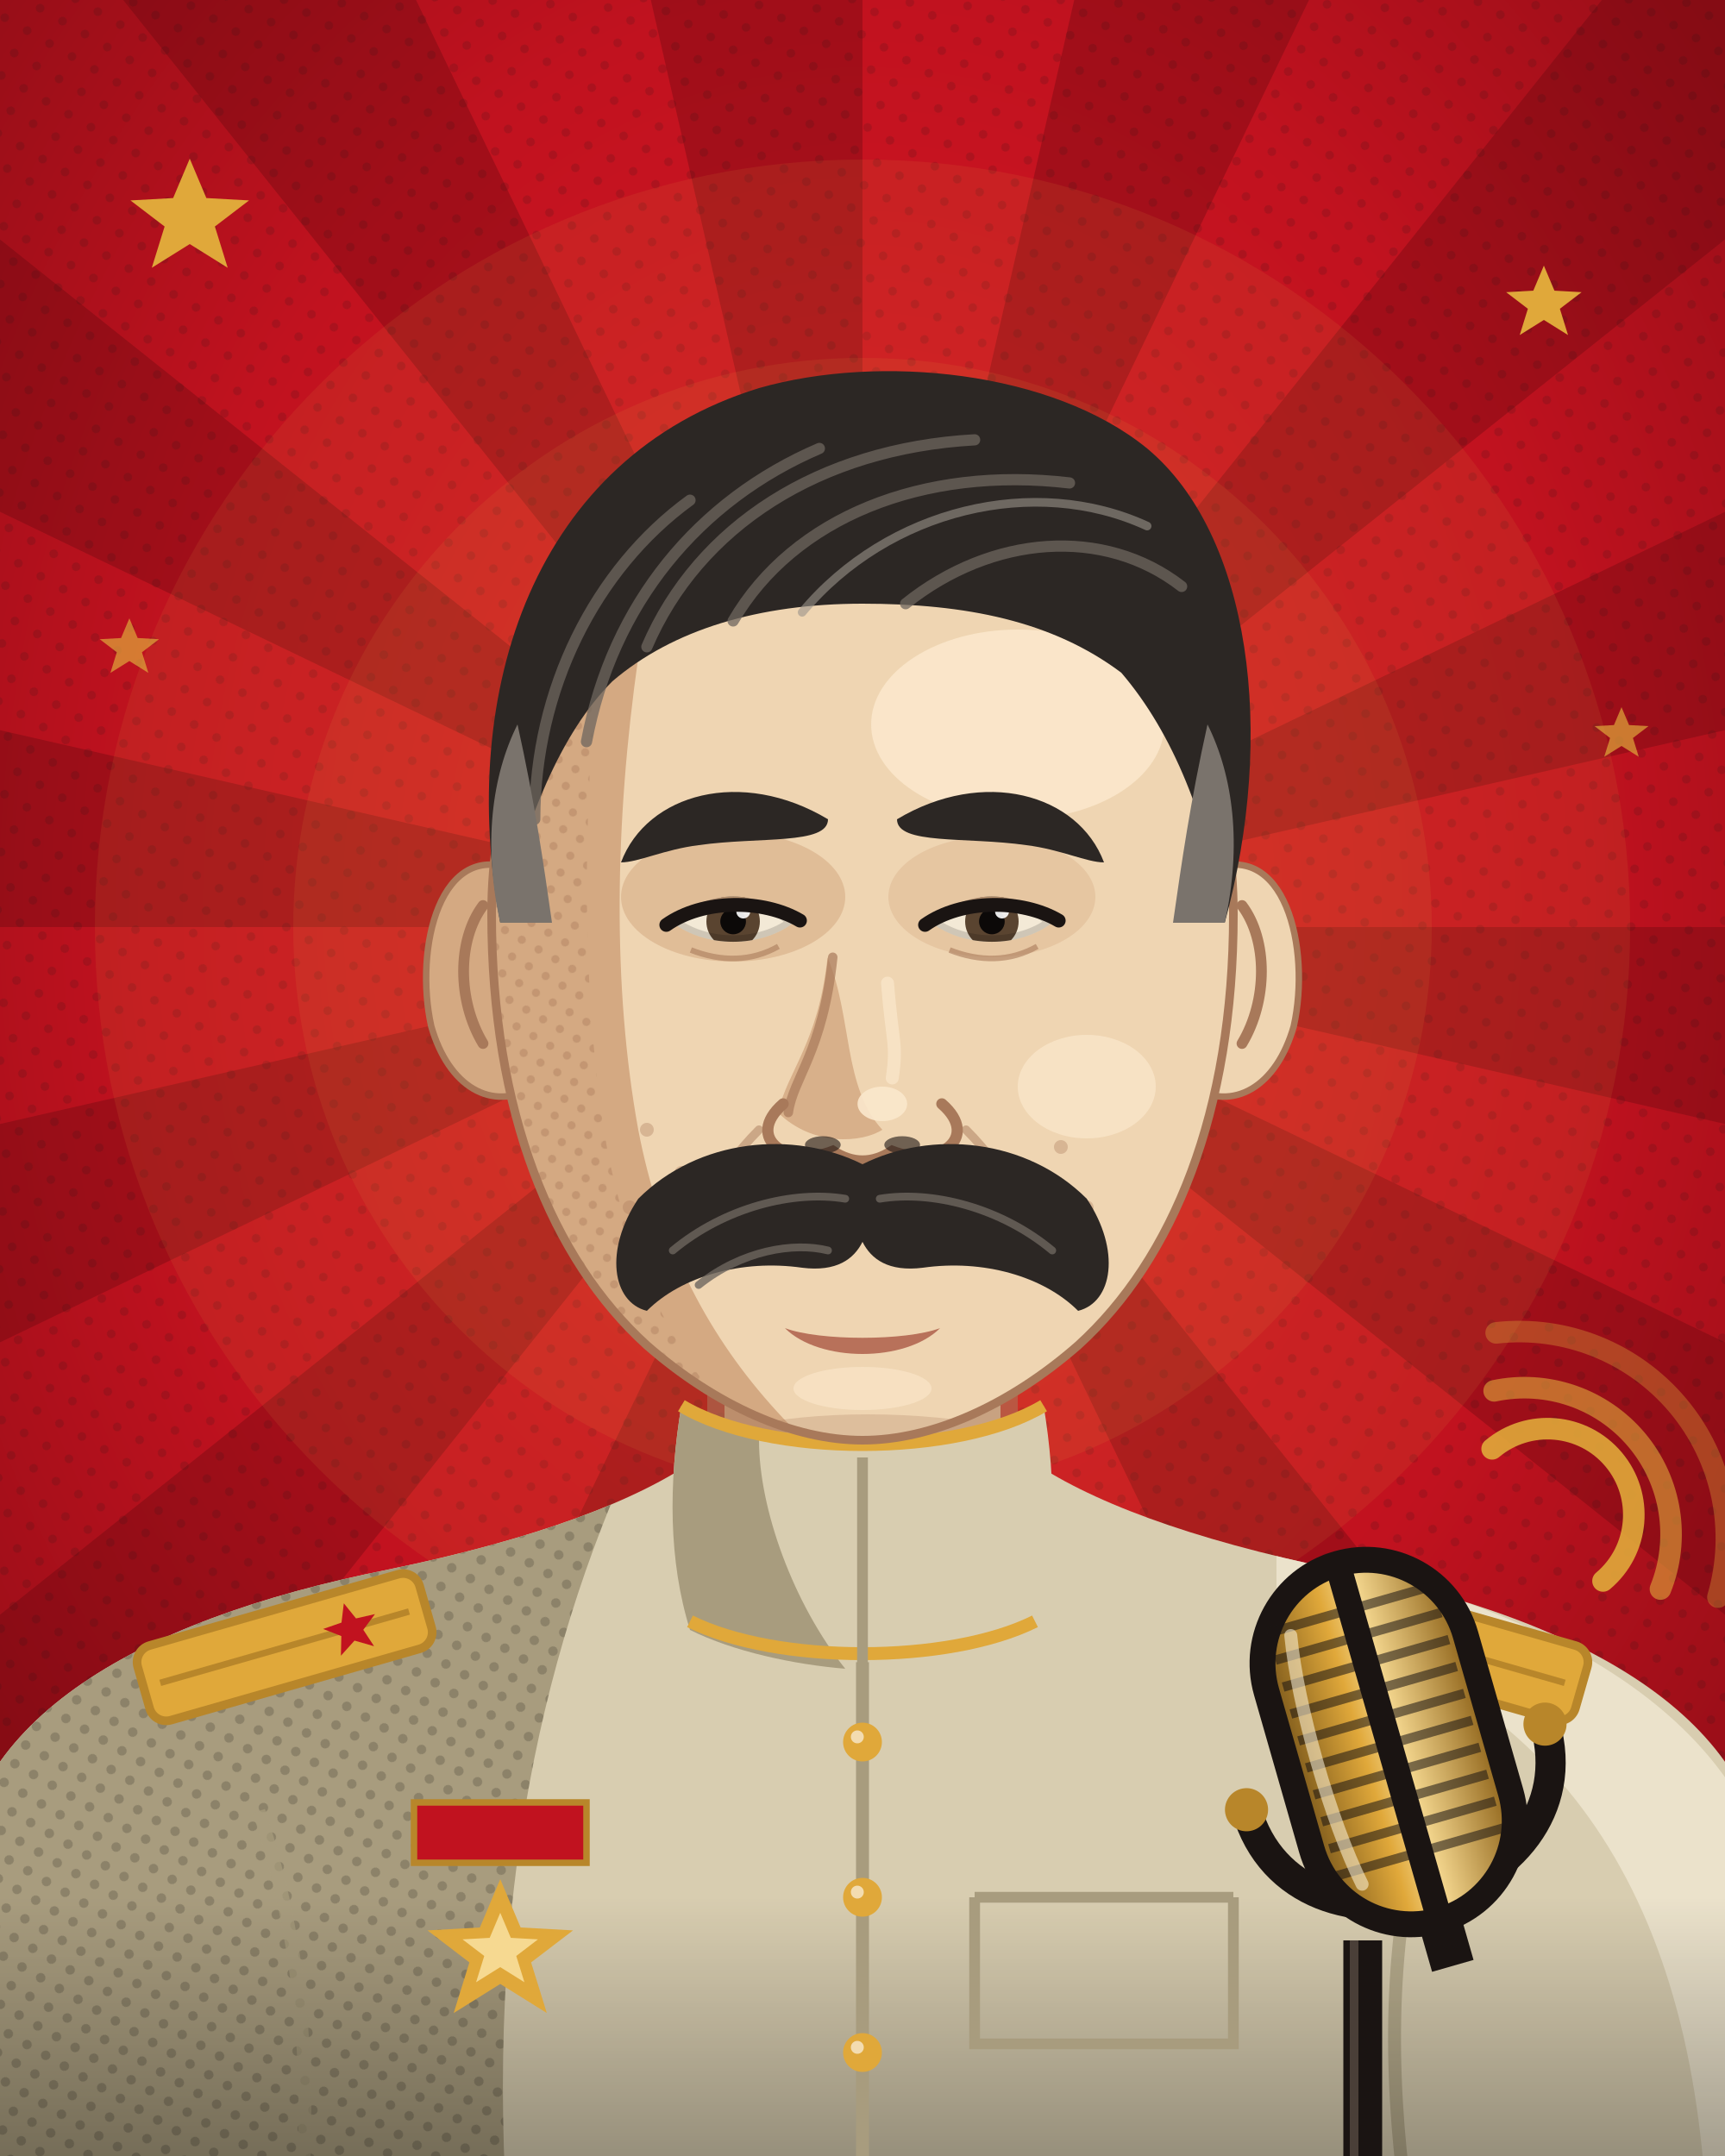
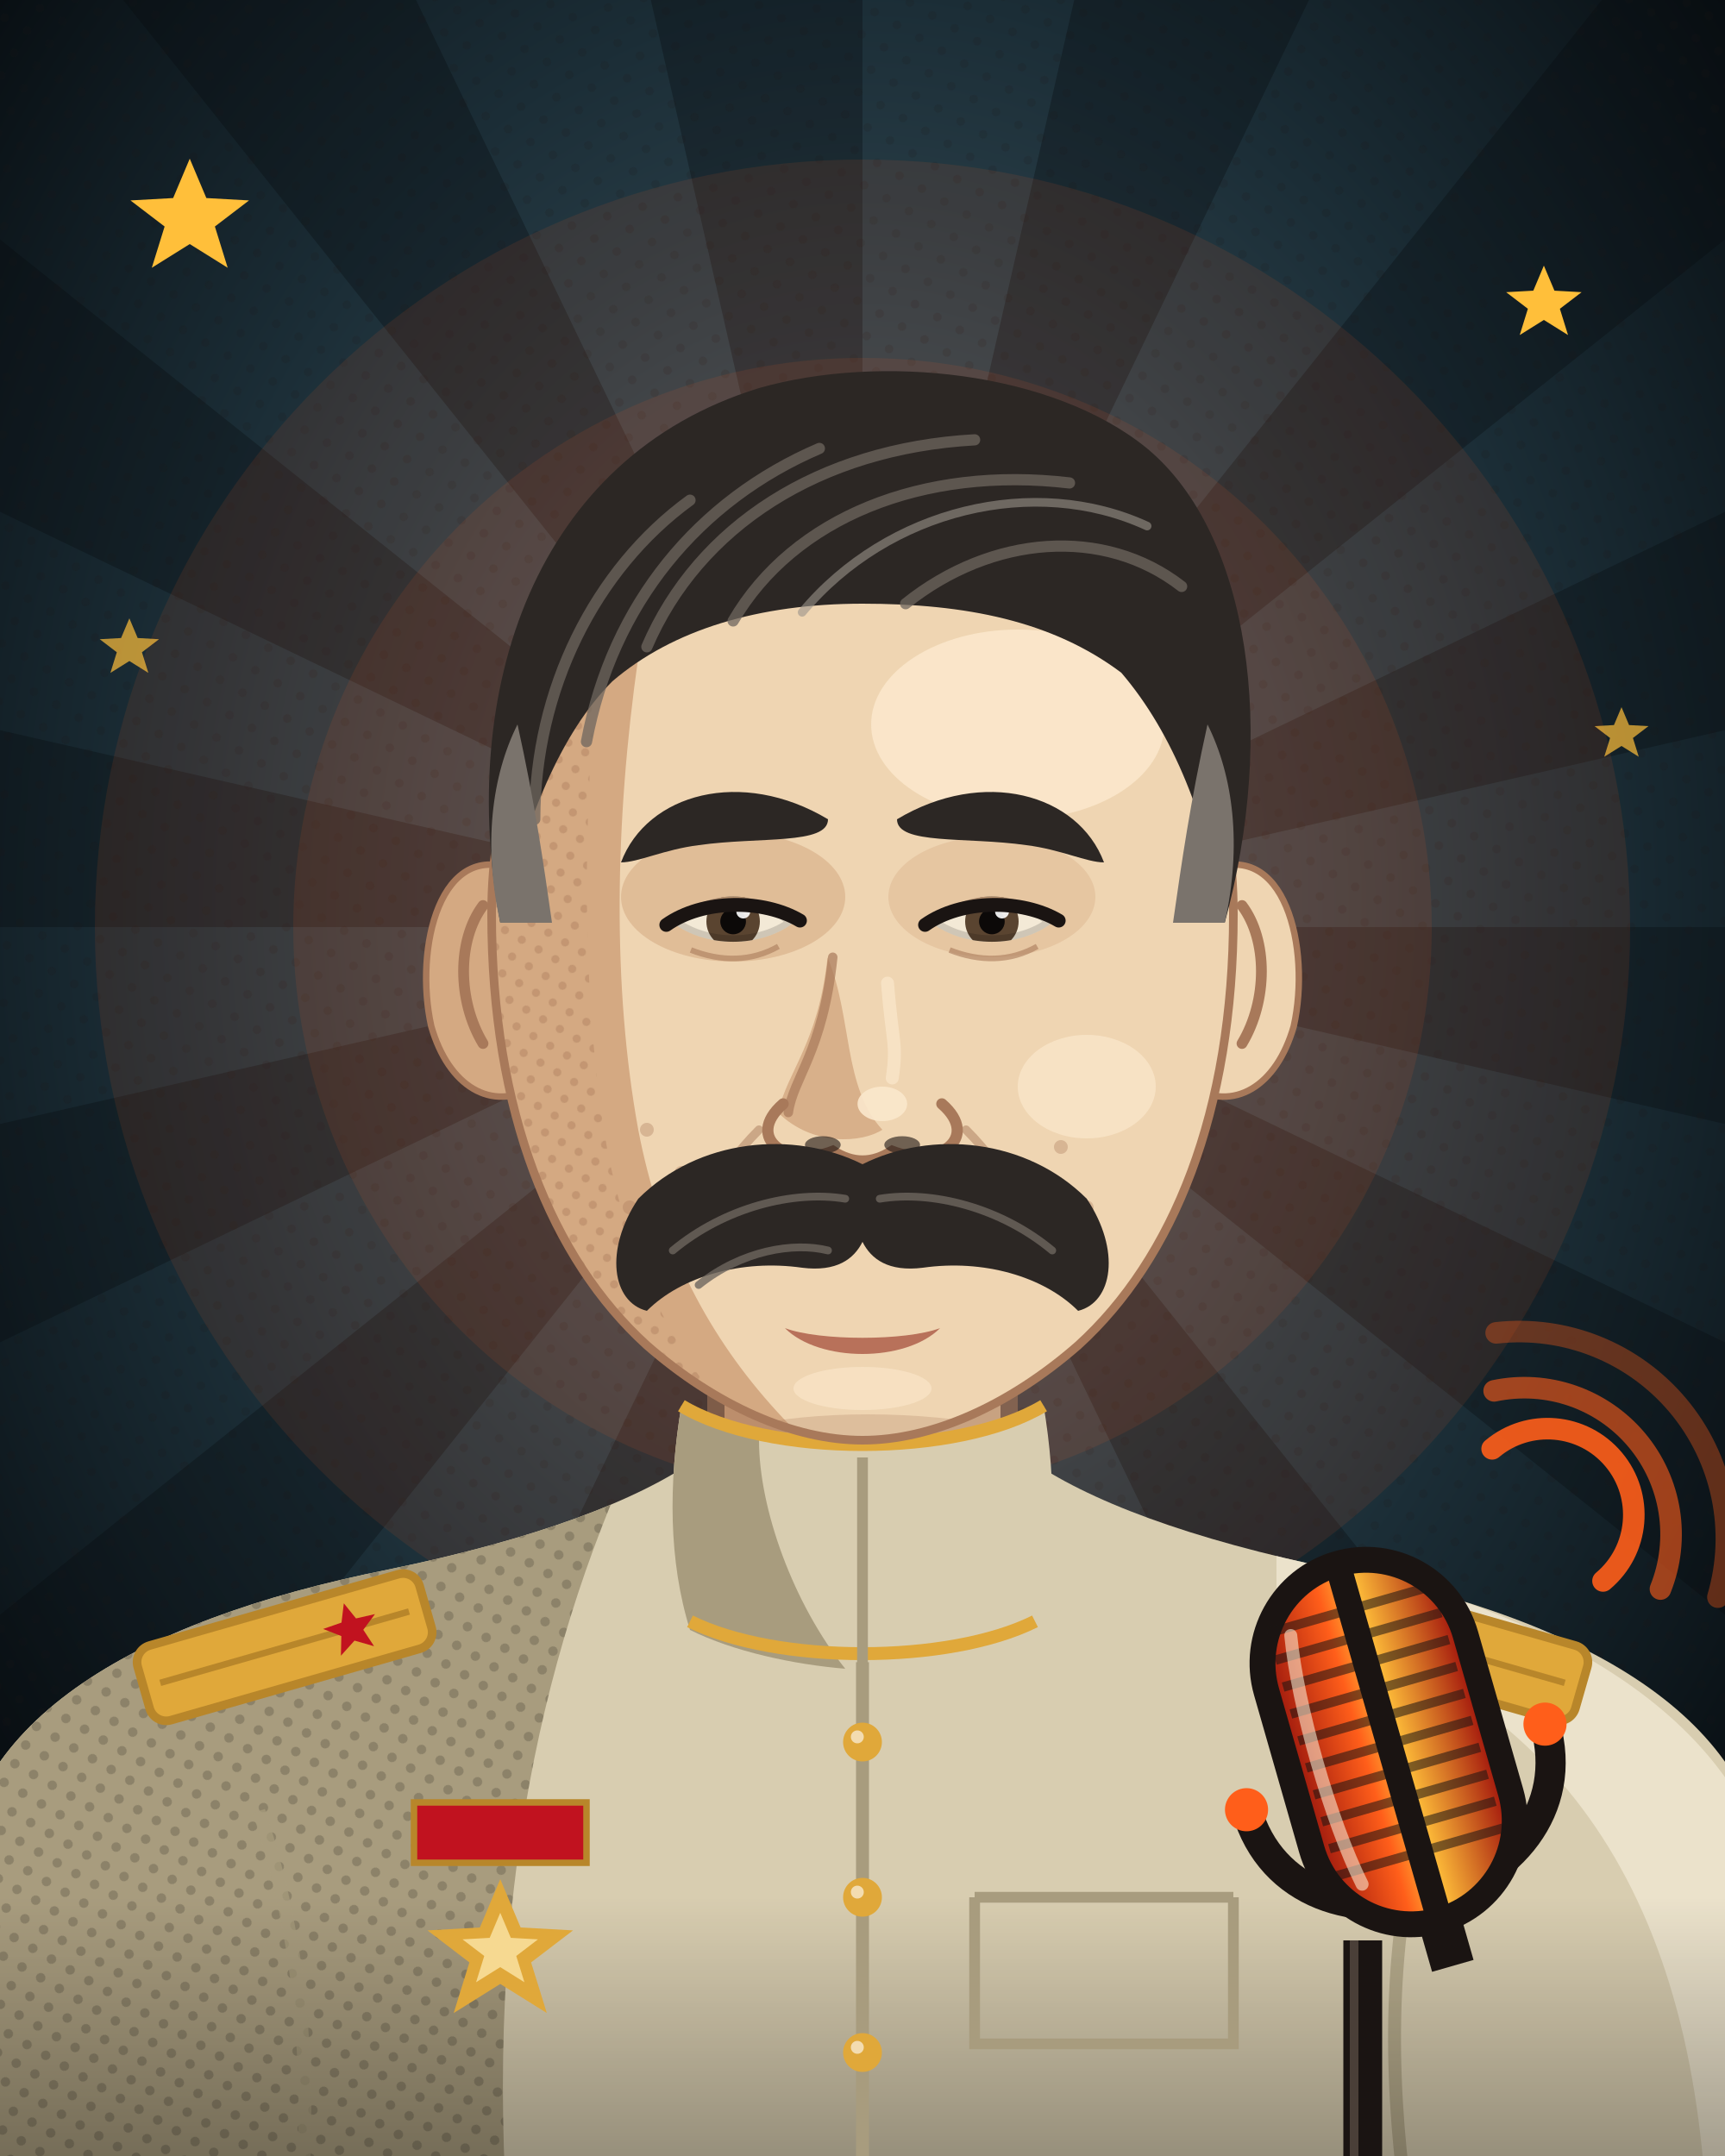
<svg xmlns="http://www.w3.org/2000/svg" viewBox="0 0 400 500" width="400" height="500" role="img" aria-label="Caricature of a mustachioed marshal">
  <defs>
    <radialGradient id="stbg" cx="50%" cy="42%" r="70%">
-       <stop offset="0" stop-color="#dc1824" />
-       <stop offset=".6" stop-color="#c1121f" />
-       <stop offset="1" stop-color="#8f0d16" />
+       <stop offset="0" stop-color="#48636f" />
+       <stop offset=".6" stop-color="#1b2d36" />
+       <stop offset="1" stop-color="#05090c" />
    </radialGradient>
    <pattern id="stht" width="6" height="6" patternUnits="userSpaceOnUse" patternTransform="rotate(30)">
      <circle cx="3" cy="3" r="1" fill="#1a1412" opacity=".16" />
    </pattern>
    <pattern id="sths" width="4.5" height="4.5" patternUnits="userSpaceOnUse" patternTransform="rotate(30)">
      <circle cx="2.25" cy="2.25" r=".95" fill="#a8795a" opacity=".55" />
    </pattern>
    <pattern id="sthc" width="5" height="5" patternUnits="userSpaceOnUse" patternTransform="rotate(30)">
      <circle cx="2.5" cy="2.5" r="1.1" fill="#000" opacity=".28" />
    </pattern>
    <linearGradient id="stgrille" x1="0" y1="0" x2="1" y2="0">
-       <stop offset="0" stop-color="#8a6420" />
-       <stop offset=".35" stop-color="#e0a83a" />
-       <stop offset=".55" stop-color="#f6d991" />
-       <stop offset="1" stop-color="#9a7026" />
+       <stop offset="0" stop-color="#a8200f" />
+       <stop offset=".35" stop-color="#ff5e1a" />
+       <stop offset=".55" stop-color="#ffbf3a" />
+       <stop offset="1" stop-color="#a8200f" />
    </linearGradient>
    <linearGradient id="stshade" x1="0" y1="0" x2="0" y2="1">
      <stop offset="0" stop-color="#000" stop-opacity="0" />
      <stop offset="1" stop-color="#000" stop-opacity=".35" />
    </linearGradient>
  </defs>
  <rect width="400" height="500" fill="url(#stbg)" />
-   <path d="M200 215L900.0 215.0L882.4 370.8ZM200 215L830.7 518.7L747.3 651.4ZM200 215L636.4 762.3L503.7 845.7ZM200 215L355.8 897.4L200.0 915.0ZM200 215L44.2 897.4L-103.7 845.7ZM200 215L-236.4 762.3L-347.3 651.4ZM200 215L-430.7 518.7L-482.4 370.8ZM200 215L-500.0 215.0L-482.4 59.2ZM200 215L-430.7 -88.7L-347.3 -221.4ZM200 215L-236.4 -332.3L-103.7 -415.7ZM200 215L44.2 -467.4L200.0 -485.0ZM200 215L355.8 -467.4L503.7 -415.7ZM200 215L636.4 -332.3L747.3 -221.4ZM200 215L830.7 -88.7L882.4 59.2Z" fill="#5c070d" opacity=".32" />
+   <path d="M200 215L900.0 215.0L882.4 370.8ZM200 215L830.7 518.7L747.3 651.4ZM200 215L636.4 762.3L503.7 845.7ZM200 215L355.8 897.4L200.0 915.0ZM200 215L44.2 897.4L-103.7 845.7ZM200 215L-236.4 762.3L-347.3 651.4ZM200 215L-430.7 518.7L-482.4 370.8ZM200 215L-500.0 215.0L-482.4 59.2ZM200 215L-430.7 -88.7L-347.3 -221.4ZM200 215L-236.4 -332.3L-103.7 -415.7ZM200 215L44.2 -467.4L200.0 -485.0ZM200 215L355.8 -467.4L503.7 -415.7ZM200 215L636.4 -332.3L747.3 -221.4ZM200 215L830.7 -88.7L882.4 59.2Z" fill="#05090c" opacity=".32" />
  <rect width="400" height="500" fill="url(#stht)" opacity=".9" />
-   <circle cx="200" cy="215" r="178" fill="#e0a83a" opacity=".10" />
-   <circle cx="200" cy="215" r="132" fill="#e0a83a" opacity=".10" />
-   <path d="M0-12l3.5 8.3 9 .5-7.2 5.5 2.7 8.7L0 6l-8 5 2.7-8.7-7.2-5.5 9-.5z" transform="translate(44 50) scale(1.1)" fill="#e0a83a" opacity="1" />
-   <path d="M0-12l3.5 8.3 9 .5-7.2 5.5 2.7 8.7L0 6l-8 5 2.7-8.7-7.2-5.5 9-.5z" transform="translate(358 70) scale(0.7)" fill="#e0a83a" opacity="1" />
-   <path d="M0-12l3.5 8.3 9 .5-7.2 5.5 2.7 8.7L0 6l-8 5 2.7-8.7-7.2-5.5 9-.5z" transform="translate(30 150) scale(0.55)" fill="#e0a83a" opacity="0.7" />
-   <path d="M0-12l3.5 8.3 9 .5-7.2 5.5 2.7 8.7L0 6l-8 5 2.7-8.7-7.2-5.5 9-.5z" transform="translate(376 170) scale(0.5)" fill="#e0a83a" opacity="0.7" />
+   <circle cx="200" cy="215" r="178" fill="#ff5e1a" opacity=".10" />
+   <circle cx="200" cy="215" r="132" fill="#ff5e1a" opacity=".10" />
+   <path d="M0-12l3.5 8.3 9 .5-7.2 5.5 2.7 8.7L0 6l-8 5 2.7-8.7-7.2-5.5 9-.5z" transform="translate(44 50) scale(1.1)" fill="#ffbf3a" opacity="1" />
+   <path d="M0-12l3.5 8.3 9 .5-7.2 5.5 2.7 8.7L0 6l-8 5 2.7-8.7-7.2-5.5 9-.5z" transform="translate(358 70) scale(0.7)" fill="#ffbf3a" opacity="1" />
+   <path d="M0-12l3.5 8.3 9 .5-7.2 5.5 2.7 8.7L0 6l-8 5 2.7-8.7-7.2-5.5 9-.5z" transform="translate(30 150) scale(0.55)" fill="#ffbf3a" opacity="0.7" />
+   <path d="M0-12l3.5 8.3 9 .5-7.2 5.5 2.7 8.7L0 6l-8 5 2.7-8.7-7.2-5.5 9-.5z" transform="translate(376 170) scale(0.5)" fill="#ffbf3a" opacity="0.7" />
  <clipPath id="stsh">
    <path d="M-10 510V440C-10 400 30 376 90 364C124 357 148 348 162 338H238C252 348 276 357 310 364C370 376 410 400 410 440V510Z" />
  </clipPath>
  <path d="M-10 510V440C-10 400 30 376 90 364C124 357 148 348 162 338H238C252 348 276 357 310 364C370 376 410 400 410 440V510Z" fill="#d8cdb0" />
  <g clip-path="url(#stsh)">
    <path d="M-20 330H150C126 380 112 440 118 520H-20Z" fill="#a89c7e" />
    <path d="M-20 330H150C126 380 112 440 118 520H-20Z" fill="url(#sthc)" opacity=".6" />
    <path d="M296 360C360 372 404 398 412 440V520H396C394 440 362 392 296 374Z" fill="#f1e9d4" opacity=".75" />
    <path d="M60 420C70 450 72 480 70 510M330 420C322 450 322 480 326 510" stroke="#a89c7e" stroke-width="3" fill="none" opacity=".7" />
    <rect y="440" width="400" height="70" fill="url(#stshade)" />
  </g>
  <g transform="translate(66 382) rotate(-16)">
    <rect x="-34" y="-9" width="68" height="18" rx="4" fill="#e0a83a" stroke="#b8862a" stroke-width="2" />
    <path d="M-30 0H30" stroke="#b8862a" stroke-width="1.5" />
    <path d="M0-12l3.5 8.3 9 .5-7.2 5.5 2.7 8.7L0 6l-8 5 2.7-8.7-7.2-5.5 9-.5z" transform="translate(16 0) scale(0.5)" fill="#c1121f" opacity="1" />
  </g>
  <g transform="translate(334 382) rotate(16)">
    <rect x="-34" y="-9" width="68" height="18" rx="4" fill="#e0a83a" stroke="#b8862a" stroke-width="2" />
    <path d="M-30 0H30" stroke="#b8862a" stroke-width="1.5" />
    <path d="M0-12l3.5 8.3 9 .5-7.2 5.5 2.7 8.7L0 6l-8 5 2.7-8.7-7.2-5.5 9-.5z" transform="translate(-16 0) scale(0.5)" fill="#c1121f" opacity="1" />
  </g>
  <path d="M200 380V510" stroke="#a89c7e" stroke-width="3" />
  <circle cx="200" cy="404" r="4.5" fill="#e0a83a" />
  <circle cx="198.8" cy="402.8" r="1.5" fill="#fff" opacity=".6" />
  <circle cx="200" cy="440" r="4.5" fill="#e0a83a" />
  <circle cx="198.8" cy="438.8" r="1.5" fill="#fff" opacity=".6" />
  <circle cx="200" cy="476" r="4.5" fill="#e0a83a" />
  <circle cx="198.8" cy="474.8" r="1.5" fill="#fff" opacity=".6" />
  <path d="M96 418h40v14H96z" fill="#c1121f" />
  <path d="M96 418h40v14H96z" fill="none" stroke="#b8862a" stroke-width="1.5" />
  <path d="M0-12l3.5 8.3 9 .5-7.2 5.5 2.7 8.7L0 6l-8 5 2.7-8.7-7.2-5.5 9-.5z" transform="translate(116 452) scale(1.35)" fill="#e0a83a" opacity="1" />
  <path d="M0-12l3.5 8.3 9 .5-7.2 5.5 2.7 8.7L0 6l-8 5 2.7-8.7-7.2-5.5 9-.5z" transform="translate(116 452) scale(0.7)" fill="#f6d991" opacity="1" />
  <path d="M226 440h60M226 440v34h60v-34" stroke="#a89c7e" stroke-width="2.5" fill="none" />
  <path d="M168 290V354C182 366 218 366 232 354V290Z" fill="#efd5b2" />
  <path d="M168 290V354C174 358 180 362 188 364C182 340 180 316 182 290Z" fill="#d4a982" />
  <path d="M164 292C176 336 224 336 236 292V334C222 350 178 350 164 334Z" fill="#a8795a" opacity=".55" />
  <path d="M158 326C155 344 155 362 160 378C180 388 220 388 240 378C245 362 245 344 242 326C222 338 178 338 158 326Z" fill="#d8cdb0" />
  <path d="M158 326C155 344 155 362 160 378C170 383 184 386 196 387C184 372 176 350 176 334C168 332 162 330 158 326Z" fill="#a89c7e" />
  <path d="M158 326C178 338 222 338 242 326M160 376C180 386 220 386 240 376" stroke="#e0a83a" stroke-width="3" fill="none" />
  <path d="M200 338V388" stroke="#a89c7e" stroke-width="2.5" />
  <path d="M120 202C102 194 96 220 100 238C104 252 114 258 124 252Z" fill="#d4a982" stroke="#a8795a" stroke-width="1.5" />
  <path d="M112 210C106 218 106 232 112 242" stroke="#a8795a" stroke-width="2.5" fill="none" stroke-linecap="round" />
  <path d="M280 202C298 194 304 220 300 238C296 252 286 258 276 252Z" fill="#efd5b2" stroke="#a8795a" stroke-width="1.5" />
  <path d="M288 210C294 218 294 232 288 242" stroke="#a8795a" stroke-width="2.5" fill="none" stroke-linecap="round" />
  <clipPath id="stface">
    <path d="M200 124C254 124 286 160 286 212C286 258 272 292 250 312C234 326 216 334 200 334C184 334 166 326 150 312C128 292 114 258 114 212C114 160 146 124 200 124Z" />
  </clipPath>
  <path d="M200 124C254 124 286 160 286 212C286 258 272 292 250 312C234 326 216 334 200 334C184 334 166 326 150 312C128 292 114 258 114 212C114 160 146 124 200 124Z" fill="#efd5b2" />
  <g clip-path="url(#stface)">
    <path d="M40 40H178C150 110 136 196 148 262C158 314 190 344 236 368H40Z" fill="#d4a982" />
    <path d="M40 40H160C140 110 130 196 140 262C148 310 172 338 206 360H40Z" fill="url(#sths)" opacity=".7" />
    <ellipse cx="236" cy="168" rx="34" ry="22" fill="#fbe8cc" opacity=".85" />
    <ellipse cx="252" cy="252" rx="16" ry="12" fill="#fbe8cc" opacity=".7" />
    <ellipse cx="170" cy="208" rx="26" ry="15" fill="#d4a982" opacity=".55" />
    <ellipse cx="230" cy="208" rx="24" ry="14" fill="#d4a982" opacity=".35" />
    <path d="M150 340C170 324 230 324 260 340V380H150Z" fill="#a8795a" opacity=".25" />
  </g>
  <path d="M200 124C254 124 286 160 286 212C286 258 272 292 250 312C234 326 216 334 200 334C184 334 166 326 150 312C128 292 114 258 114 212C114 160 146 124 200 124Z" fill="none" stroke="#a8795a" stroke-width="2" />
  <path d="M116 214C106 160 124 106 176 90C204 82 244 86 266 104C290 124 296 170 284 214C280 190 272 170 260 156C244 144 224 140 200 140C176 140 156 146 142 158C130 170 122 190 116 214Z" fill="#2c2724" />
  <path d="M150 150C162 122 190 104 226 102M170 144C184 120 214 108 248 112M136 172C142 140 162 116 190 104M210 140C230 124 256 122 274 136M124 190C124 160 138 132 160 116" stroke="#6d655e" stroke-width="2.6" fill="none" opacity=".75" stroke-linecap="round" />
  <path d="M186 142C206 118 240 110 266 122" stroke="#9a938b" stroke-width="2" fill="none" opacity=".6" stroke-linecap="round" />
  <path d="M116 214C112 196 114 180 120 168C124 186 126 200 128 214ZM284 214C288 196 286 180 280 168C276 186 274 200 272 214Z" fill="#7a736c" />
  <path d="M144 200C150 184 172 178 192 190C192 196 176 194 162 196C154 197 148 200 144 200Z" fill="#2c2724" />
  <path d="M256 200C250 184 228 178 208 190C208 196 224 194 238 196C246 197 252 200 256 200Z" fill="#2c2724" />
  <clipPath id="stel">
    <path d="M156 214C163 205.88 177 205.88 184 214C176.3 219.88 163.7 219.88 156 214Z" />
  </clipPath>
  <path d="M156 214C163 205.88 177 205.88 184 214C176.3 219.88 163.7 219.88 156 214Z" fill="#f3e9d6" />
  <g clip-path="url(#stel)">
    <circle cx="170" cy="213.7" r="6.2" fill="#5a4430" />
    <circle cx="170" cy="213.7" r="2.976" fill="#0c0908" />
    <circle cx="172.356" cy="211.396" r="1.612" fill="#fff" opacity=".9" />
    <path d="M154.5 214.5C163 208.48 177 208.48 185.5 213.5L186 201.68L154 201.68Z" fill="#d4a982" />
    <path d="M156 214C163 205.88 177 205.88 184 214C176.3 219.88 163.7 219.88 156 214Z" fill="none" stroke="#000" stroke-opacity=".15" stroke-width="3" />
  </g>
  <path d="M154.5 214.5C163 208.48 177 208.48 185.5 213.5" fill="none" stroke="#1a1412" stroke-width="3.2" stroke-linecap="round" />
  <path d="M160.2 220.32C167.2 223.06 174.2 223.06 180.5 219.48" stroke="#a8795a" stroke-width="1.3" fill="none" opacity=".6" />
  <clipPath id="ster">
    <path d="M216 214C223 205.88 237 205.88 244 214C236.3 219.88 223.7 219.88 216 214Z" />
  </clipPath>
  <path d="M216 214C223 205.88 237 205.88 244 214C236.3 219.88 223.7 219.88 216 214Z" fill="#f3e9d6" />
  <g clip-path="url(#ster)">
    <circle cx="230" cy="213.7" r="6.2" fill="#5a4430" />
    <circle cx="230" cy="213.7" r="2.976" fill="#0c0908" />
    <circle cx="232.356" cy="211.396" r="1.612" fill="#fff" opacity=".9" />
    <path d="M214.5 214.5C223 208.48 237 208.48 245.5 213.5L246 201.68L214 201.68Z" fill="#d4a982" />
    <path d="M216 214C223 205.88 237 205.88 244 214C236.3 219.88 223.7 219.88 216 214Z" fill="none" stroke="#000" stroke-opacity=".15" stroke-width="3" />
  </g>
  <path d="M214.5 214.5C223 208.48 237 208.48 245.5 213.5" fill="none" stroke="#1a1412" stroke-width="3.2" stroke-linecap="round" />
  <path d="M220.2 220.32C227.2 223.06 234.2 223.06 240.5 219.48" stroke="#a8795a" stroke-width="1.3" fill="none" opacity=".6" />
  <path d="M191.9 222C189.7 242 182.8 248 180.4 258C188.5 266 200.0 265 204.6 262C195.4 252 197.7 236 191.9 222Z" fill="#d4a982" opacity=".85" />
  <path d="M193.1 222C190.8 244 183.9 250 182.8 258" stroke="#a8795a" stroke-width="2.2" fill="none" opacity=".7" stroke-linecap="round" />
  <path d="M181.6 256C172.4 264 182.8 271 193.1 267C197.7 270 202.3 270 206.9 267C217.3 271 227.6 264 218.4 256" stroke="#a8795a" stroke-width="2.6" fill="none" stroke-linecap="round" />
  <ellipse cx="190.8" cy="265.5" rx="4.14" ry="2" fill="#1a1412" opacity=".6" />
  <ellipse cx="209.2" cy="265.5" rx="4.14" ry="2" fill="#1a1412" opacity=".6" />
  <ellipse cx="204.6" cy="256" rx="5.75" ry="4" fill="#fbe8cc" opacity=".9" />
  <path d="M205.8 228C206.9 242 208.1 242 206.9 250" stroke="#fbe8cc" stroke-width="3" fill="none" opacity=".7" stroke-linecap="round" />
  <path d="M176 262C166 272 160 284 160 296M224 262C234 272 240 284 240 296" stroke="#a8795a" stroke-width="2" fill="none" opacity="0.5" stroke-linecap="round" />
  <circle cx="150" cy="262" r="1.6" fill="#a8795a" opacity=".35" />
  <circle cx="158" cy="272" r="1.6" fill="#a8795a" opacity=".35" />
  <circle cx="246" cy="266" r="1.6" fill="#a8795a" opacity=".35" />
  <circle cx="238" cy="278" r="1.6" fill="#a8795a" opacity=".35" />
  <circle cx="252" cy="280" r="1.6" fill="#a8795a" opacity=".35" />
  <circle cx="146" cy="280" r="1.6" fill="#a8795a" opacity=".35" />
  <path d="M182 308C190 316 210 316 218 308C210 311 190 311 182 308Z" fill="#b8715a" />
  <path d="M200 270C184 262 162 264 148 278C140 290 142 302 150 304C158 296 172 292 186 294C194 295 198 292 200 288C202 292 206 295 214 294C228 292 242 296 250 304C258 302 260 290 252 278C238 264 216 262 200 270Z" fill="#2c2724" />
  <path d="M156 290C168 280 184 276 196 278M244 290C232 280 216 276 204 278M162 298C172 290 184 288 192 290" stroke="#6d655e" stroke-width="1.8" fill="none" opacity=".8" stroke-linecap="round" />
  <ellipse cx="200" cy="322" rx="16" ry="5" fill="#fbe8cc" opacity=".6" />
  <path d="M316 450V520" stroke="#1a1412" stroke-width="9" />
  <path d="M314 450V520" stroke="#4a3f38" stroke-width="2" />
  <g transform="translate(322 404) rotate(-16)">
    <path d="M-36 6C-36 48 36 48 36 6" stroke="#1a1412" stroke-width="7" fill="none" />
    <rect x="-5" y="38" width="10" height="16" fill="#1a1412" />
    <rect x="-27" y="-46" width="54" height="92" rx="27" fill="#1a1412" />
    <rect x="-21" y="-40" width="42" height="80" rx="21" fill="url(#stgrille)" />
    <path d="M-20 -32.0H20M-20 -25.5H20M-20 -19.0H20M-20 -12.5H20M-20 -6.0H20M-20 0.5H20M-20 7.0H20M-20 13.5H20M-20 20.0H20M-20 26.5H20" stroke="#1a1412" stroke-width="2.2" opacity=".55" />
    <rect x="-3" y="-42" width="6" height="84" fill="#1a1412" />
    <path d="M-15 -30C-18 -14 -18 14 -15 30" stroke="#fff6dc" stroke-width="3" fill="none" opacity=".55" stroke-linecap="round" />
-     <circle cx="-36" cy="6" r="5" fill="#b8862a" />
-     <circle cx="36" cy="6" r="5" fill="#b8862a" />
+     <circle cx="-36" cy="6" r="5" fill="#ff5e1a" />
+     <circle cx="36" cy="6" r="5" fill="#ff5e1a" />
  </g>
-   <g fill="none" stroke="#e0a83a" stroke-width="5" stroke-linecap="round" transform="translate(346 336) rotate(-40)">
+   <g fill="none" stroke="#ff5e1a" stroke-width="5" stroke-linecap="round" transform="translate(346 336) rotate(-40)">
    <path d="M0 0a20 20 0 0 1 0 40" opacity=".9" />
    <path d="M9-10a34 34 0 0 1 0 60" opacity=".6" />
    <path d="M18-20a48 48 0 0 1 0 80" opacity=".35" />
  </g>
</svg>
